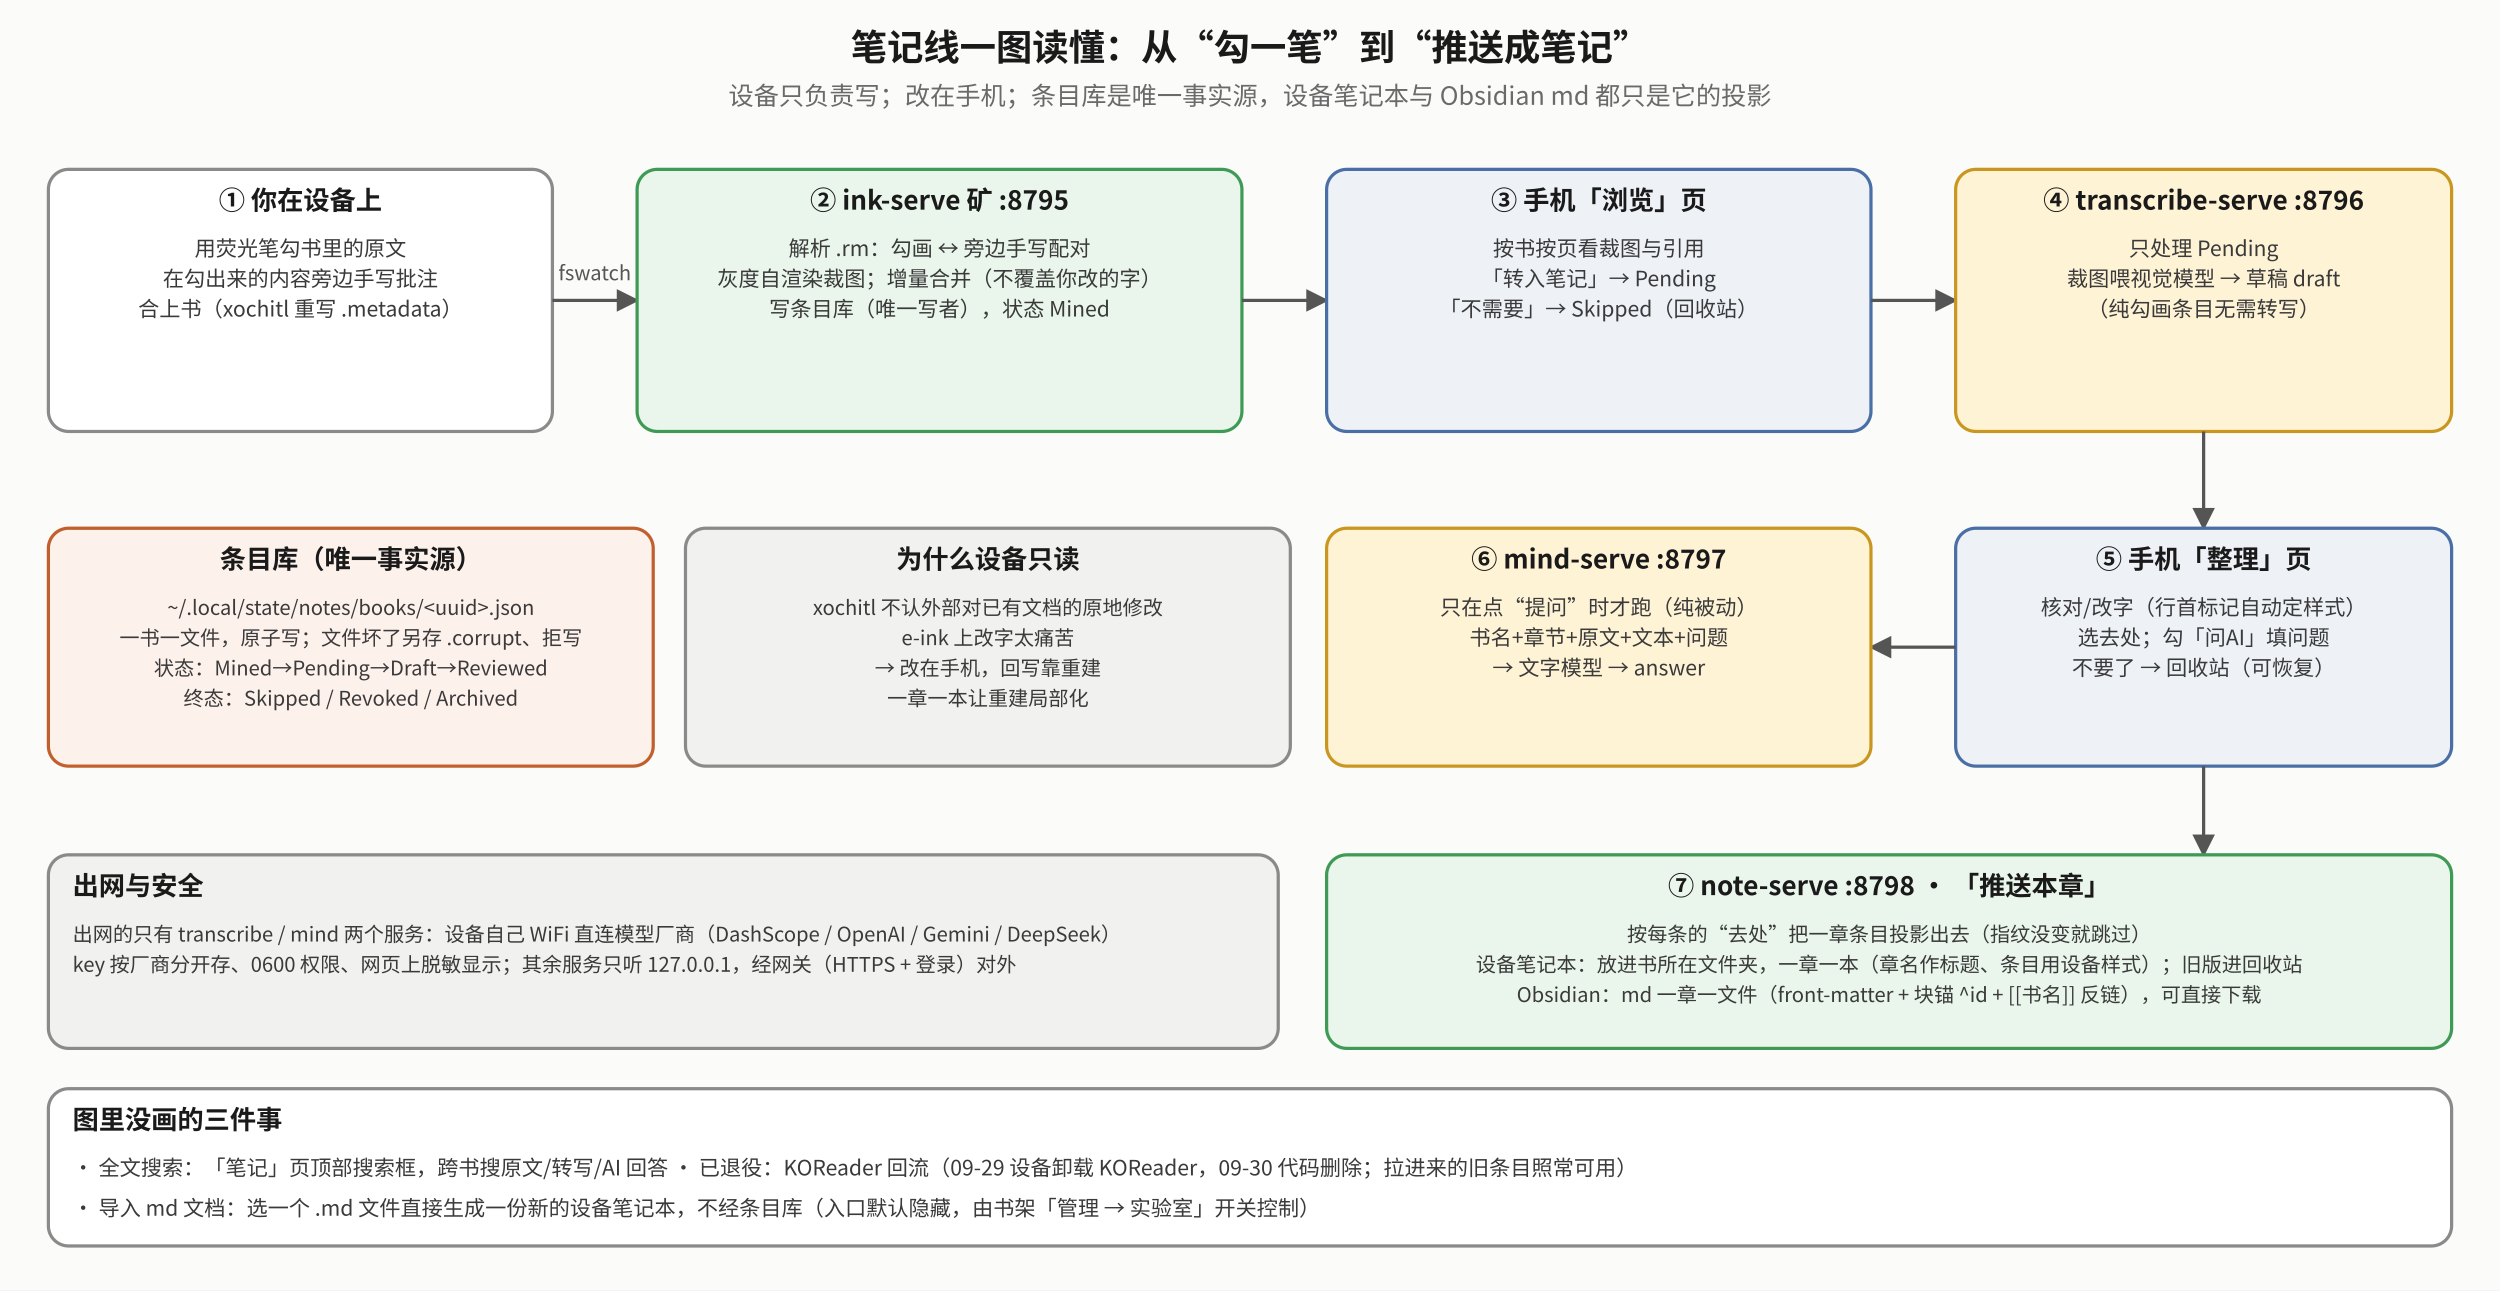
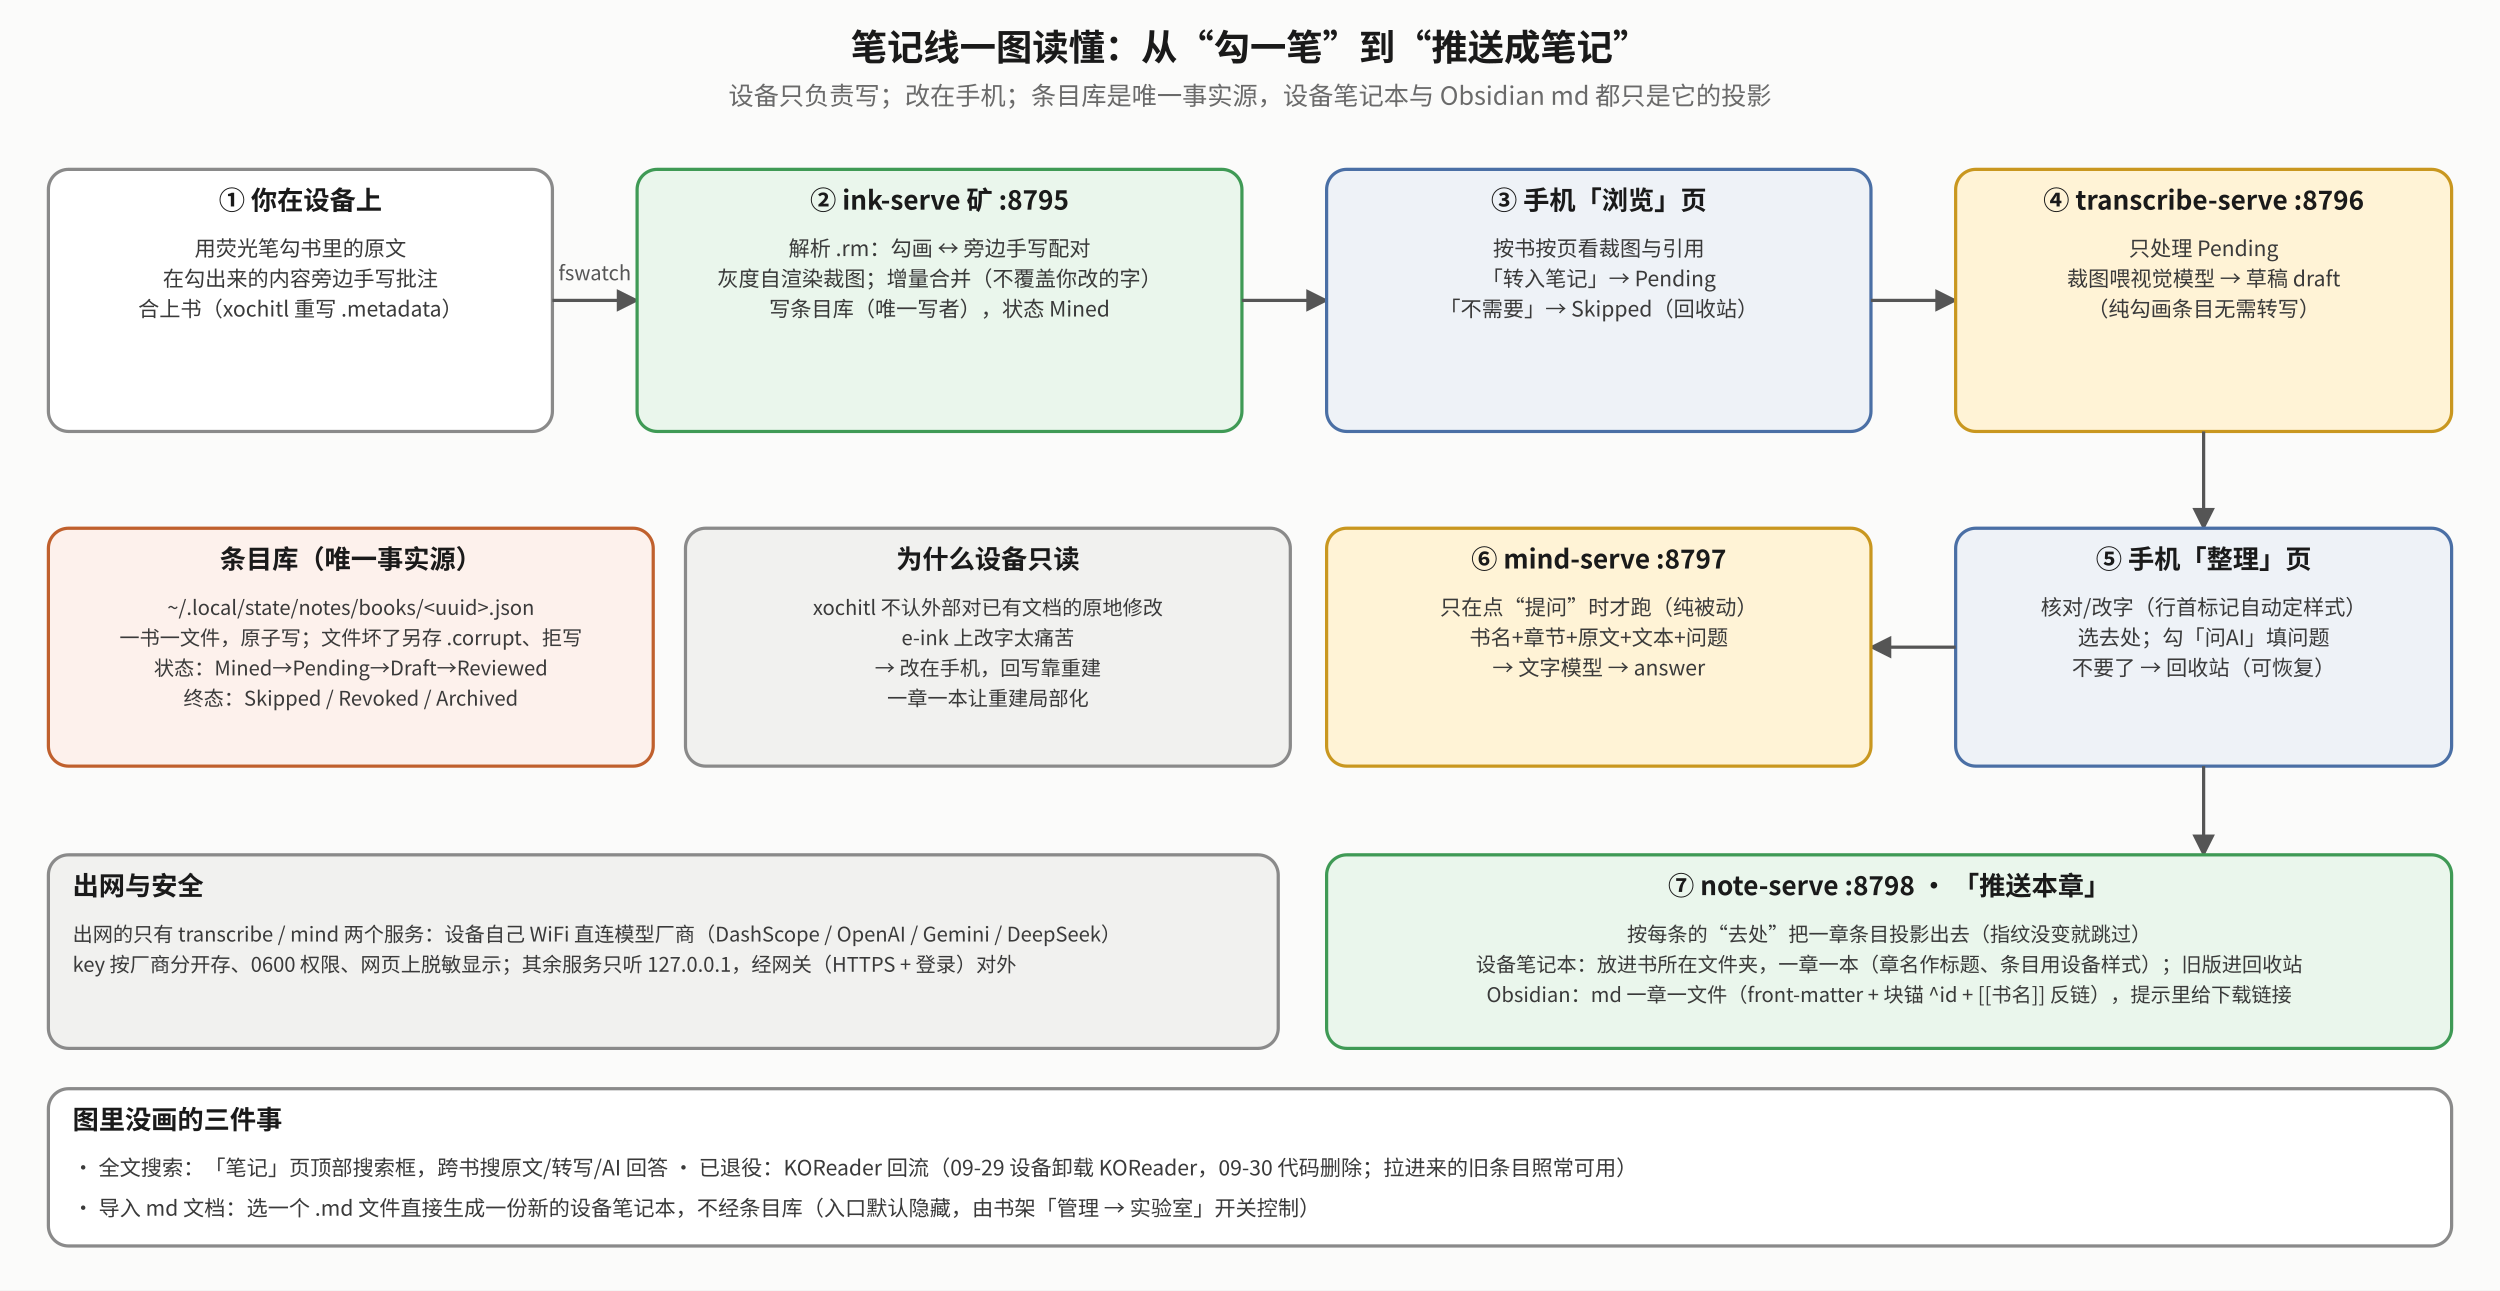
<svg xmlns="http://www.w3.org/2000/svg" viewBox="0 0 1240 640" font-family="Noto Sans CJK SC, sans-serif">
  <defs>
    <marker id="mk" viewBox="0 0 10 10" refX="9" refY="5" markerWidth="7" markerHeight="7" orient="auto-start-reverse">
      <path d="M0,0 L10,5 L0,10 z" fill="#555" />
    </marker>
    <marker id="mr" viewBox="0 0 10 10" refX="9" refY="5" markerWidth="7" markerHeight="7" orient="auto-start-reverse">
      <path d="M0,0 L10,5 L0,10 z" fill="#b0451f" />
    </marker>
    <marker id="mg" viewBox="0 0 10 10" refX="9" refY="5" markerWidth="7" markerHeight="7" orient="auto-start-reverse">
      <path d="M0,0 L10,5 L0,10 z" fill="#2f7d45" />
    </marker>
  </defs>
  <rect x="0" y="0" width="1240" height="640" fill="#fbfbfa" />
  <text x="620.0" y="30" text-anchor="middle" font-size="18" font-weight="bold" fill="#1a1a1a">笔记线一图读懂：从“勾一笔”到“推送成笔记”</text>
  <text x="620.0" y="52" text-anchor="middle" font-size="12.5" fill="#6a6a6a">设备只负责写；改在手机；条目库是唯一事实源，设备笔记本与 Obsidian md 都只是它的投影</text>
  <rect x="24" y="84" width="250" height="130" rx="10" fill="#ffffff" stroke="#8a8a8a" stroke-width="1.6" />
  <text x="149.0" y="104" text-anchor="middle" font-size="13" font-weight="bold" fill="#1a1a1a">① 你在设备上</text>
  <text x="149.0" y="127" text-anchor="middle" font-size="10.5" fill="#3a3a3a">用荧光笔勾书里的原文</text>
  <text x="149.0" y="142" text-anchor="middle" font-size="10.5" fill="#3a3a3a">在勾出来的内容旁边手写批注</text>
  <text x="149.0" y="157" text-anchor="middle" font-size="10.5" fill="#3a3a3a">合上书（xochitl 重写 .metadata）</text>
  <polyline points="274,149 316,149" fill="none" stroke="#555" stroke-width="1.6" marker-end="url(#mk)" />
  <text x="295.0" y="139" text-anchor="middle" font-size="10" fill="#555">fswatch</text>
  <rect x="316" y="84" width="300" height="130" rx="10" fill="#eaf6ec" stroke="#3f9a55" stroke-width="1.6" />
  <text x="466.0" y="104" text-anchor="middle" font-size="13" font-weight="bold" fill="#1a1a1a">② ink-serve 矿 :8795</text>
  <text x="466.0" y="127" text-anchor="middle" font-size="10.5" fill="#3a3a3a">解析 .rm：勾画 ↔ 旁边手写配对</text>
  <text x="466.0" y="142" text-anchor="middle" font-size="10.5" fill="#3a3a3a">灰度自渲染裁图；增量合并（不覆盖你改的字）</text>
  <text x="466.0" y="157" text-anchor="middle" font-size="10.5" fill="#3a3a3a">写条目库（唯一写者），状态 Mined</text>
  <polyline points="616,149 658,149" fill="none" stroke="#555" stroke-width="1.6" marker-end="url(#mk)" />
  <rect x="658" y="84" width="270" height="130" rx="10" fill="#eef2f7" stroke="#4a6fa5" stroke-width="1.6" />
  <text x="793.0" y="104" text-anchor="middle" font-size="13" font-weight="bold" fill="#1a1a1a">③ 手机「浏览」页</text>
  <text x="793.0" y="127" text-anchor="middle" font-size="10.5" fill="#3a3a3a">按书按页看裁图与引用</text>
  <text x="793.0" y="142" text-anchor="middle" font-size="10.5" fill="#3a3a3a">「转入笔记」→ Pending</text>
  <text x="793.0" y="157" text-anchor="middle" font-size="10.5" fill="#3a3a3a">「不需要」→ Skipped（回收站）</text>
  <polyline points="928,149 970,149" fill="none" stroke="#555" stroke-width="1.6" marker-end="url(#mk)" />
  <rect x="970" y="84" width="246" height="130" rx="10" fill="#fff3d6" stroke="#c9971f" stroke-width="1.6" />
  <text x="1093.0" y="104" text-anchor="middle" font-size="13" font-weight="bold" fill="#1a1a1a">④ transcribe-serve :8796</text>
  <text x="1093.0" y="127" text-anchor="middle" font-size="10.5" fill="#3a3a3a">只处理 Pending</text>
  <text x="1093.0" y="142" text-anchor="middle" font-size="10.5" fill="#3a3a3a">裁图喂视觉模型 → 草稿 draft</text>
  <text x="1093.0" y="157" text-anchor="middle" font-size="10.5" fill="#3a3a3a">（纯勾画条目无需转写）</text>
  <polyline points="1093,214 1093,262" fill="none" stroke="#555" stroke-width="1.6" marker-end="url(#mk)" />
  <rect x="970" y="262" width="246" height="118" rx="10" fill="#eef2f7" stroke="#4a6fa5" stroke-width="1.6" />
  <text x="1093.0" y="282" text-anchor="middle" font-size="13" font-weight="bold" fill="#1a1a1a">⑤ 手机「整理」页</text>
  <text x="1093.0" y="305" text-anchor="middle" font-size="10.5" fill="#3a3a3a">核对/改字（行首标记自动定样式）</text>
  <text x="1093.0" y="320" text-anchor="middle" font-size="10.5" fill="#3a3a3a">选去处；勾「问AI」填问题</text>
  <text x="1093.0" y="335" text-anchor="middle" font-size="10.5" fill="#3a3a3a">不要了 → 回收站（可恢复）</text>
  <polyline points="970,321 928,321" fill="none" stroke="#555" stroke-width="1.6" marker-end="url(#mk)" />
  <rect x="658" y="262" width="270" height="118" rx="10" fill="#fff3d6" stroke="#c9971f" stroke-width="1.6" />
  <text x="793.0" y="282" text-anchor="middle" font-size="13" font-weight="bold" fill="#1a1a1a">⑥ mind-serve :8797</text>
  <text x="793.0" y="305" text-anchor="middle" font-size="10.5" fill="#3a3a3a">只在点“提问”时才跑（纯被动）</text>
  <text x="793.0" y="320" text-anchor="middle" font-size="10.5" fill="#3a3a3a">书名+章节+原文+文本+问题</text>
  <text x="793.0" y="335" text-anchor="middle" font-size="10.5" fill="#3a3a3a">→ 文字模型 → answer</text>
  <text x="949" y="258" text-anchor="start" font-size="10" fill="#1a1a1a" />
  <polyline points="1093,380 1093,424" fill="none" stroke="#555" stroke-width="1.6" marker-end="url(#mk)" />
  <rect x="658" y="424" width="558" height="96" rx="10" fill="#eaf6ec" stroke="#3f9a55" stroke-width="1.6" />
  <text x="937.0" y="444" text-anchor="middle" font-size="13" font-weight="bold" fill="#1a1a1a">⑦ note-serve :8798 · 「推送本章」</text>
  <text x="937.0" y="467" text-anchor="middle" font-size="10" fill="#3a3a3a">按每条的“去处”把一章条目投影出去（指纹没变就跳过）</text>
  <text x="937.0" y="482" text-anchor="middle" font-size="10" fill="#3a3a3a">设备笔记本：放进书所在文件夹，一章一本（章名作标题、条目用设备样式）；旧版进回收站</text>
-   <text x="937.0" y="497" text-anchor="middle" font-size="10" fill="#3a3a3a">Obsidian：md 一章一文件（front-matter + 块锚 ^id + [[书名]] 反链），可直接下载</text>
+   <text x="937.0" y="497" text-anchor="middle" font-size="10" fill="#3a3a3a">Obsidian：md 一章一文件（front-matter + 块锚 ^id + [[书名]] 反链），提示里给下载链接</text>
  <rect x="24" y="262" width="300" height="118" rx="10" fill="#fdf1ec" stroke="#c0602d" stroke-width="1.6" />
  <text x="174.0" y="282" text-anchor="middle" font-size="13" font-weight="bold" fill="#1a1a1a">条目库（唯一事实源）</text>
  <text x="174.0" y="305" text-anchor="middle" font-size="10" fill="#3a3a3a">~/.local/state/notes/books/&lt;uuid&gt;.json</text>
  <text x="174.0" y="320" text-anchor="middle" font-size="10" fill="#3a3a3a">一书一文件，原子写；文件坏了另存 .corrupt、拒写</text>
  <text x="174.0" y="335" text-anchor="middle" font-size="10" fill="#3a3a3a">状态：Mined→Pending→Draft→Reviewed</text>
  <text x="174.0" y="350" text-anchor="middle" font-size="10" fill="#3a3a3a">终态：Skipped / Revoked / Archived</text>
  <rect x="340" y="262" width="300" height="118" rx="10" fill="#f1f1ef" stroke="#8a8a8a" stroke-width="1.6" />
  <text x="490.0" y="282" text-anchor="middle" font-size="13" font-weight="bold" fill="#1a1a1a">为什么设备只读</text>
  <text x="490.0" y="305" text-anchor="middle" font-size="10" fill="#3a3a3a">xochitl 不认外部对已有文档的原地修改</text>
  <text x="490.0" y="320" text-anchor="middle" font-size="10" fill="#3a3a3a">e-ink 上改字太痛苦</text>
  <text x="490.0" y="335" text-anchor="middle" font-size="10" fill="#3a3a3a">→ 改在手机，回写靠重建</text>
  <text x="490.0" y="350" text-anchor="middle" font-size="10" fill="#3a3a3a">一章一本让重建局部化</text>
  <rect x="24" y="424" width="610" height="96" rx="10" fill="#f1f1ef" stroke="#8a8a8a" stroke-width="1.6" />
  <text x="36" y="444" text-anchor="start" font-size="13" font-weight="bold" fill="#1a1a1a">出网与安全</text>
  <text x="36" y="467" text-anchor="start" font-size="10" fill="#3a3a3a">出网的只有 transcribe / mind 两个服务：设备自己 WiFi 直连模型厂商（DashScope / OpenAI / Gemini / DeepSeek）</text>
  <text x="36" y="482" text-anchor="start" font-size="10" fill="#3a3a3a">key 按厂商分开存、0600 权限、网页上脱敏显示；其余服务只听 127.0.0.1，经网关（HTTPS + 登录）对外</text>
  <rect x="24" y="540" width="1192" height="78" rx="10" fill="#ffffff" stroke="#8a8a8a" stroke-width="1.6" />
  <text x="36" y="560" text-anchor="start" font-size="13" font-weight="bold" fill="#1a1a1a">图里没画的三件事</text>
  <text x="36" y="583" text-anchor="start" font-size="10.5" fill="#3a3a3a">· 全文搜索：「笔记」页顶部搜索框，跨书搜原文/转写/AI 回答   · 已退役：KOReader 回流（09-29 设备卸载 KOReader，09-30 代码删除；拉进来的旧条目照常可用）</text>
  <text x="36" y="603" text-anchor="start" font-size="10.5" fill="#3a3a3a">· 导入 md 文档：选一个 .md 文件直接生成一份新的设备笔记本，不经条目库（入口默认隐藏，由书架「管理 → 实验室」开关控制）</text>
</svg>
